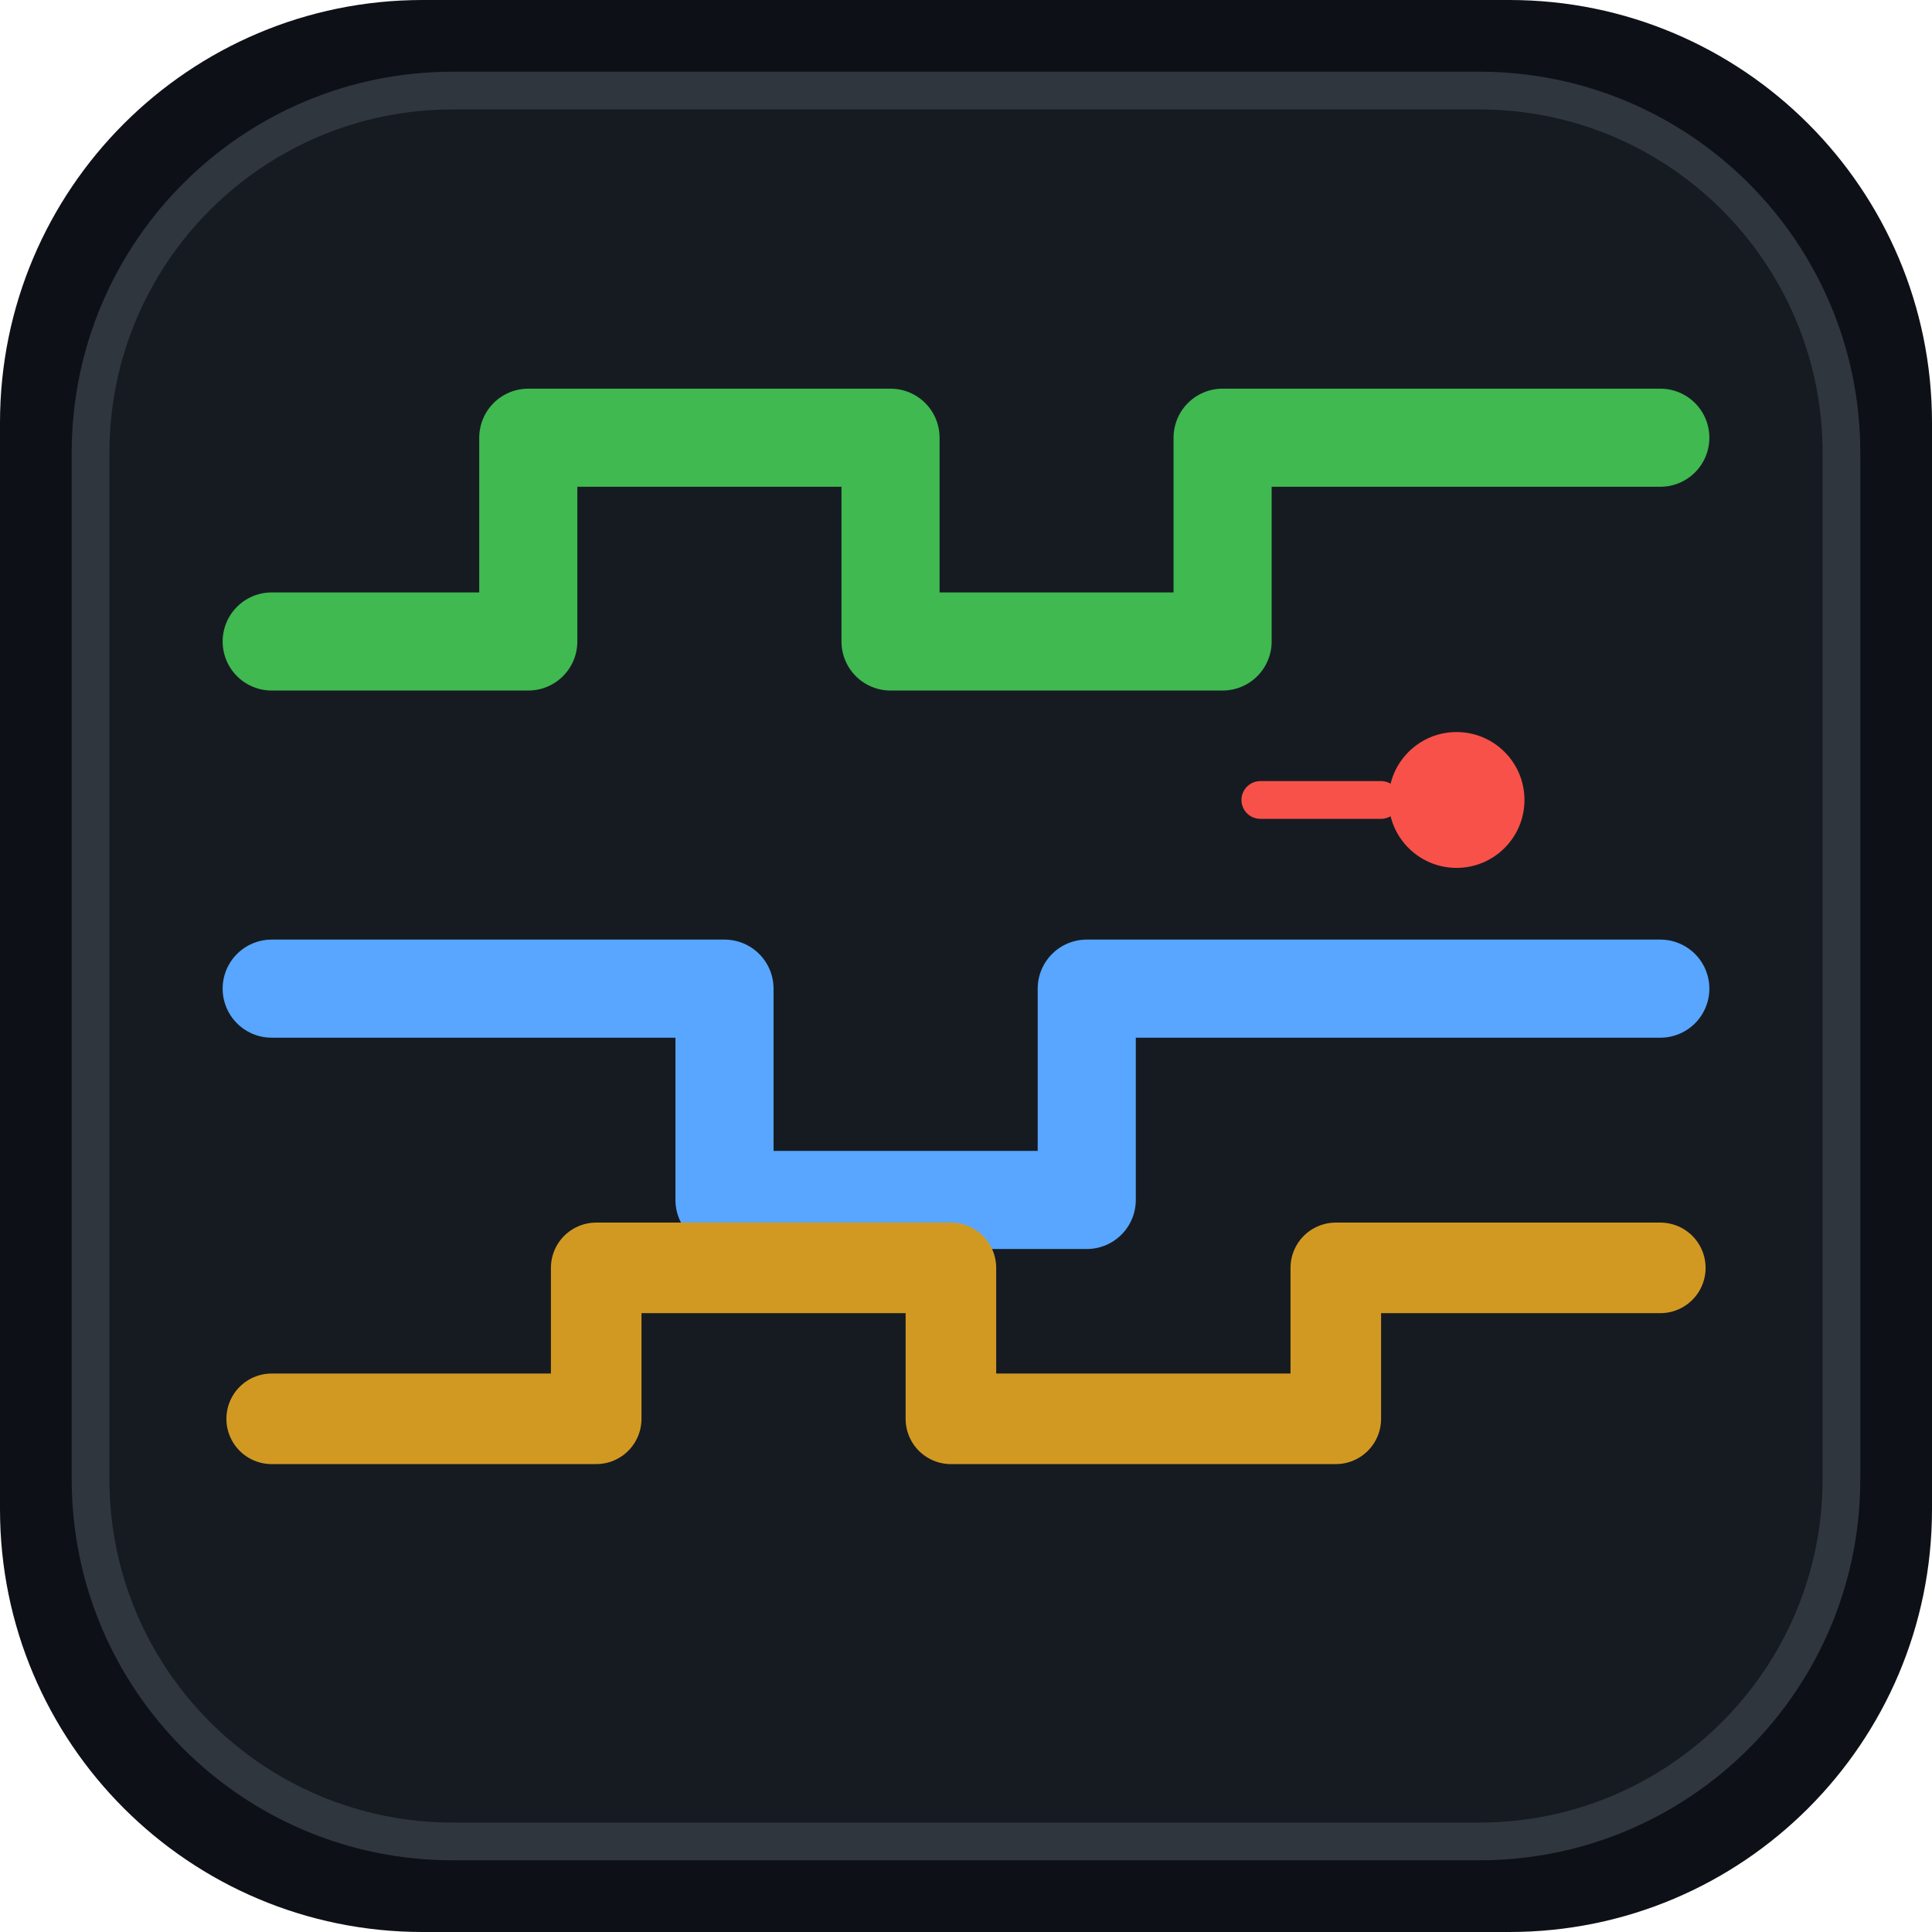
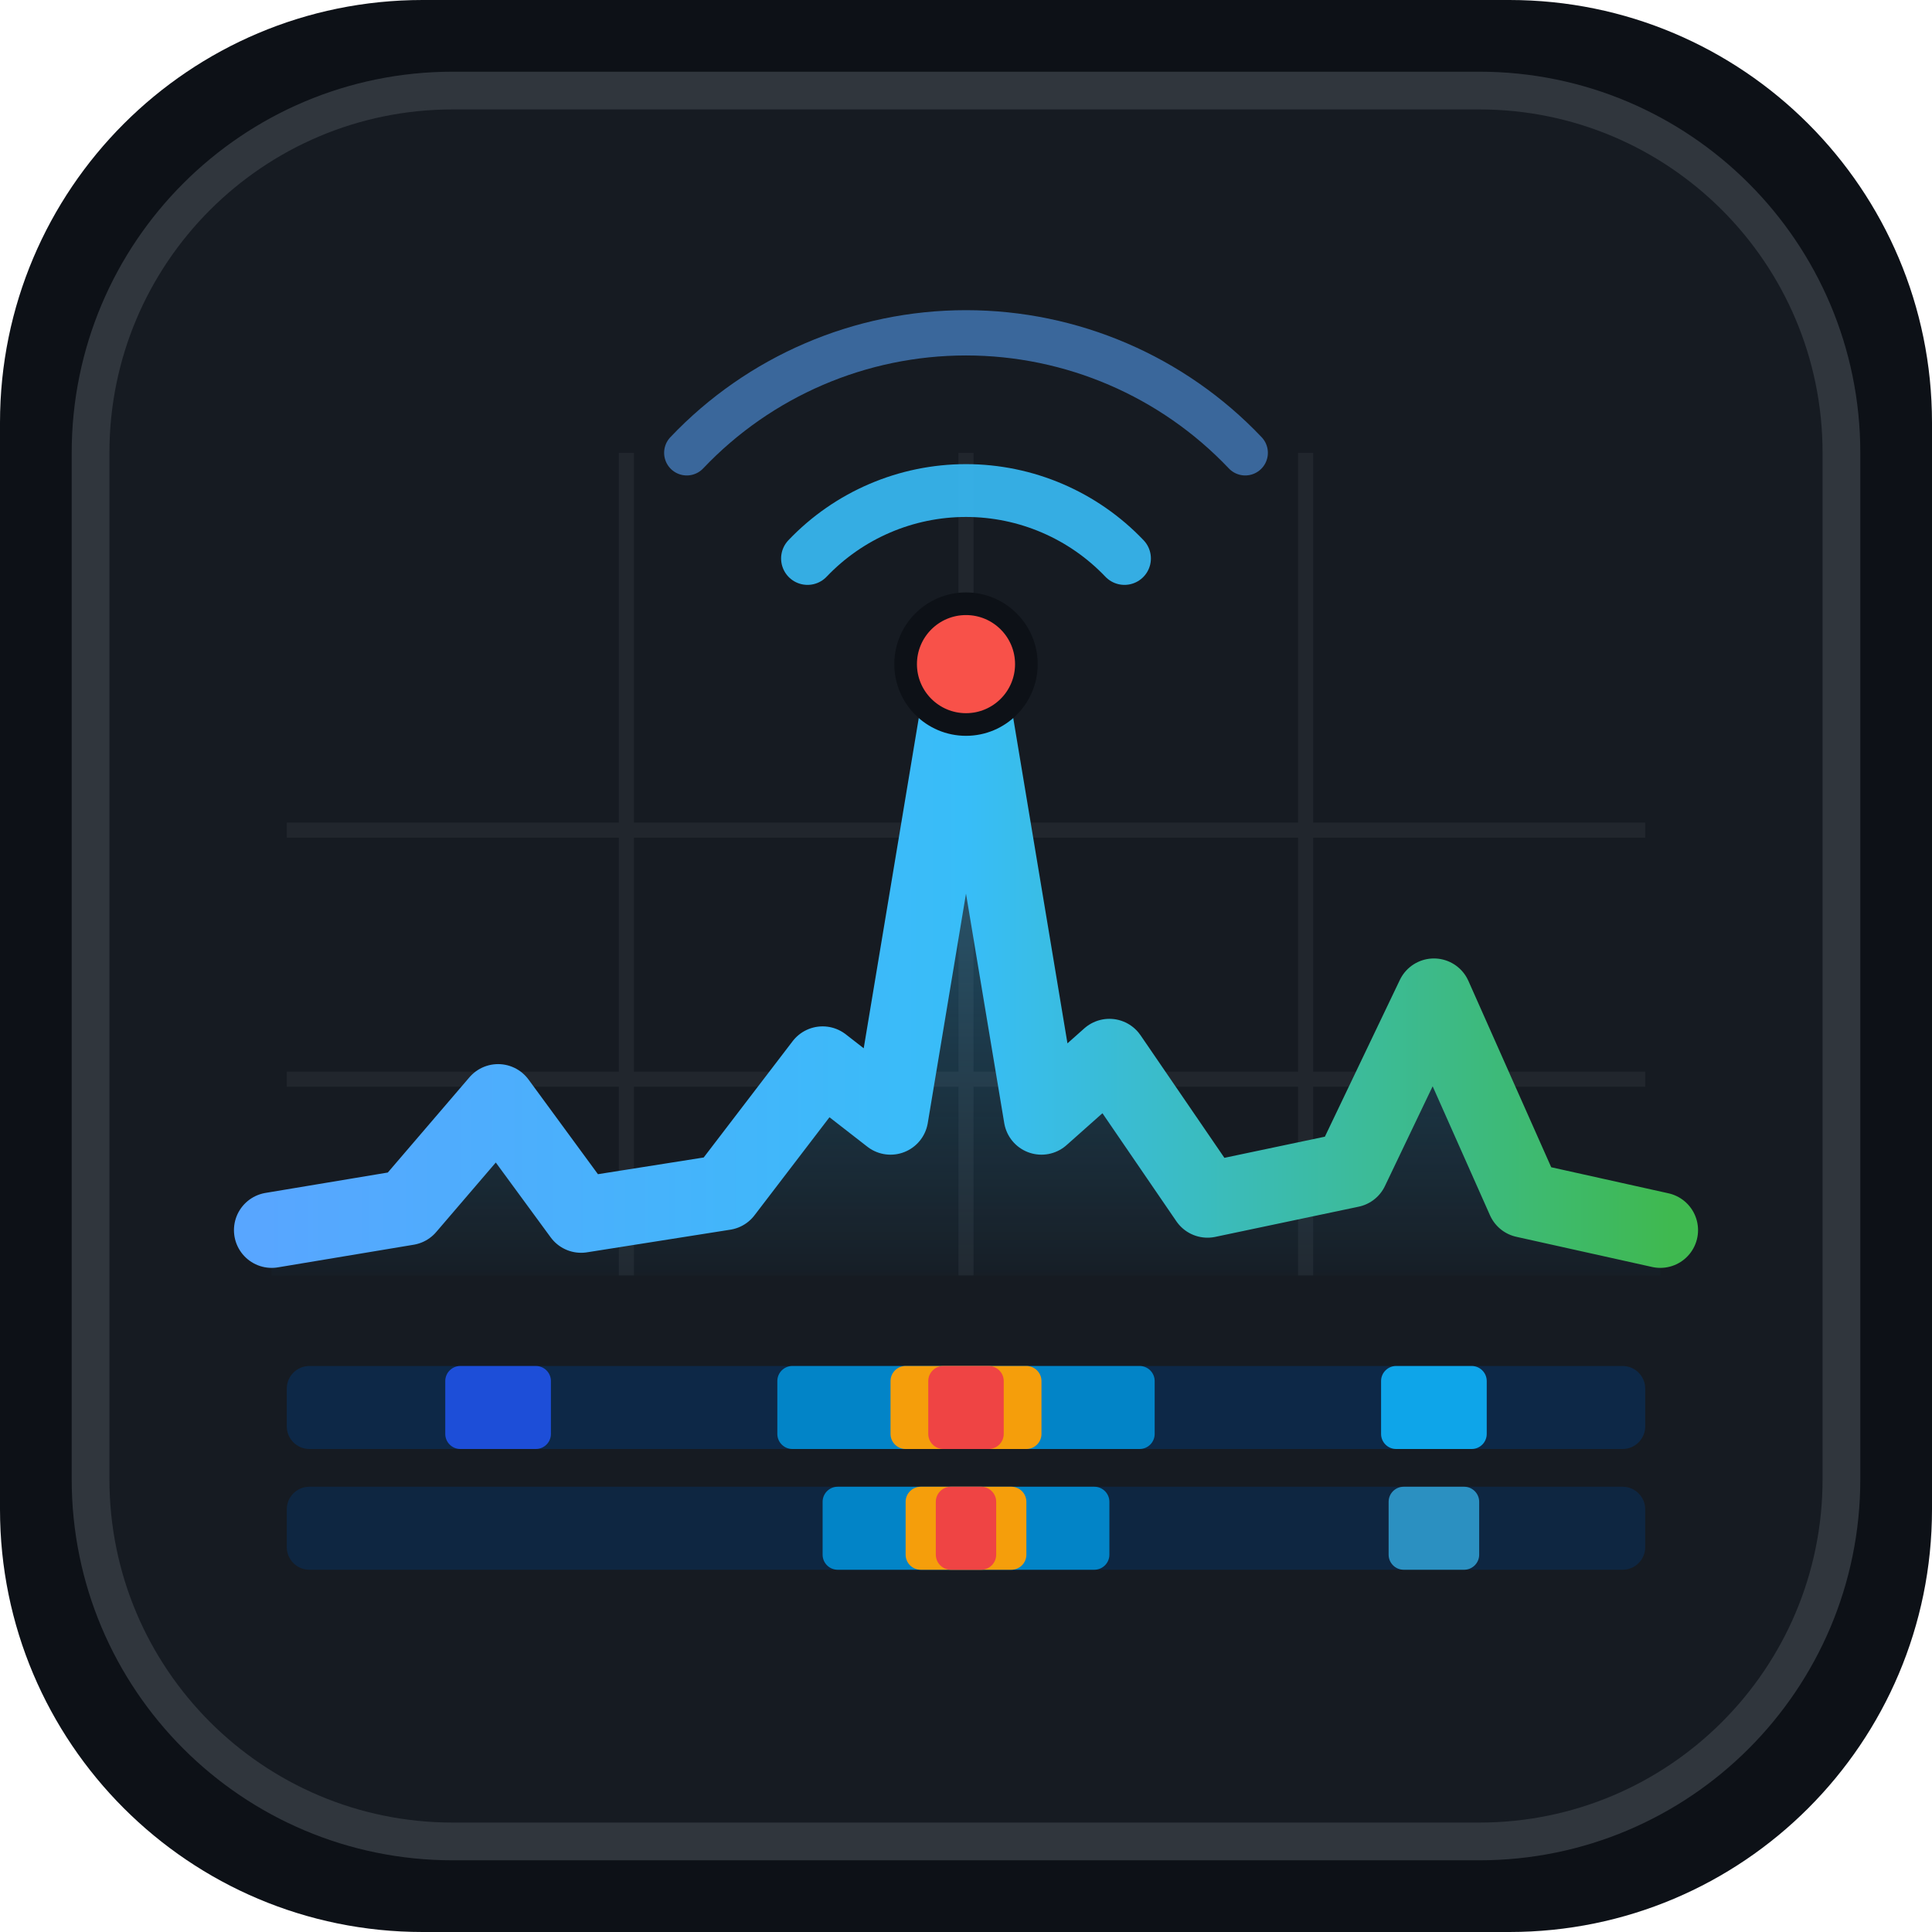
<svg xmlns="http://www.w3.org/2000/svg" viewBox="0 0 512 512">
+   <defs>
+     <linearGradient id="sdrSpectrumFill" x1="0" y1="0" x2="0" y2="1">
+       <stop offset="0%" stop-color="#38BDF8" stop-opacity="0.45" />
+       <stop offset="100%" stop-color="#38BDF8" stop-opacity="0.02" />
+     </linearGradient>
+     <linearGradient id="sdrTrace" x1="0" y1="0" x2="1" y2="0">
+       <stop offset="0%" stop-color="#58A6FF" />
+       <stop offset="50%" stop-color="#38BDF8" />
+       <stop offset="100%" stop-color="#3FB950" />
+     </linearGradient>
+   </defs>
  <rect width="512" height="512" rx="112" fill="#0D1117" />
  <rect x="24" y="24" width="464" height="464" rx="96" fill="#161B22" stroke="#30363D" stroke-width="10" />
-   <path d="M72 170H140V116H236V170H324V116H440" fill="none" stroke="#3FB950" stroke-width="26" stroke-linecap="round" stroke-linejoin="round" />
-   <path d="M72 262H192V318H288V262H440" fill="none" stroke="#58A6FF" stroke-width="26" stroke-linecap="round" stroke-linejoin="round" />
-   <path d="M72 376H158V336H252V376H354V336H440" fill="none" stroke="#D29922" stroke-width="24" stroke-linecap="round" stroke-linejoin="round" />
-   <circle cx="386" cy="212" r="18" fill="#F85149" />
-   <path d="M366 212H334" stroke="#F85149" stroke-width="10" stroke-linecap="round" />
+   <g stroke="#21262D" stroke-width="4">
+     <line x1="76" y1="220" x2="436" y2="220" />
+     <line x1="76" y1="286" x2="436" y2="286" />
+     <line x1="166" y1="120" x2="166" y2="338" />
+     <line x1="256" y1="120" x2="256" y2="338" />
+     <line x1="346" y1="120" x2="346" y2="338" />
+   </g>
+   <g fill="none" stroke-linecap="round">
+     <path d="M214 148 A58 58 0 0 1 298 148" stroke="#38BDF8" stroke-width="14" opacity="0.9" />
+     <path d="M182 120 A102 102 0 0 1 330 120" stroke="#58A6FF" stroke-width="12" opacity="0.55" />
+   </g>
+   <path d="M72 326 L108 320 L132 292 L154 322 L192 316 L218 282 L236 296 L256 176 L276 296 L294 280 L320 318 L358 310 L380 264 L404 318 L440 326 L440 338 L72 338 Z" fill="url(#sdrSpectrumFill)" />
+   <path d="M72 326 L108 320 L132 292 L154 322 L192 316 L218 282 L236 296 L256 176 L276 296 L294 280 L320 318 L358 310 L380 264 L404 318 L440 326" fill="none" stroke="url(#sdrTrace)" stroke-width="20" stroke-linecap="round" stroke-linejoin="round" />
+   <circle cx="256" cy="176" r="16" fill="#F85149" stroke="#0D1117" stroke-width="6" />
+   <g>
+     <rect x="76" y="362" width="360" height="22" rx="6" fill="#0D2847" />
+     <rect x="118" y="362" width="28" height="22" rx="4" fill="#1D4ED8" />
+     <rect x="206" y="362" width="100" height="22" rx="4" fill="#0284C7" />
+     <rect x="236" y="362" width="40" height="22" rx="4" fill="#F59E0B" />
+     <rect x="246" y="362" width="20" height="22" rx="4" fill="#EF4444" />
+     <rect x="366" y="362" width="28" height="22" rx="4" fill="#0EA5E9" />
+     <rect x="76" y="394" width="360" height="22" rx="6" fill="#0D2847" opacity="0.85" />
+     <rect x="218" y="394" width="76" height="22" rx="4" fill="#0284C7" />
+     <rect x="240" y="394" width="32" height="22" rx="4" fill="#F59E0B" />
+     <rect x="248" y="394" width="16" height="22" rx="4" fill="#EF4444" />
+     <rect x="368" y="394" width="24" height="22" rx="4" fill="#38BDF8" opacity="0.7" />
+   </g>
</svg>
